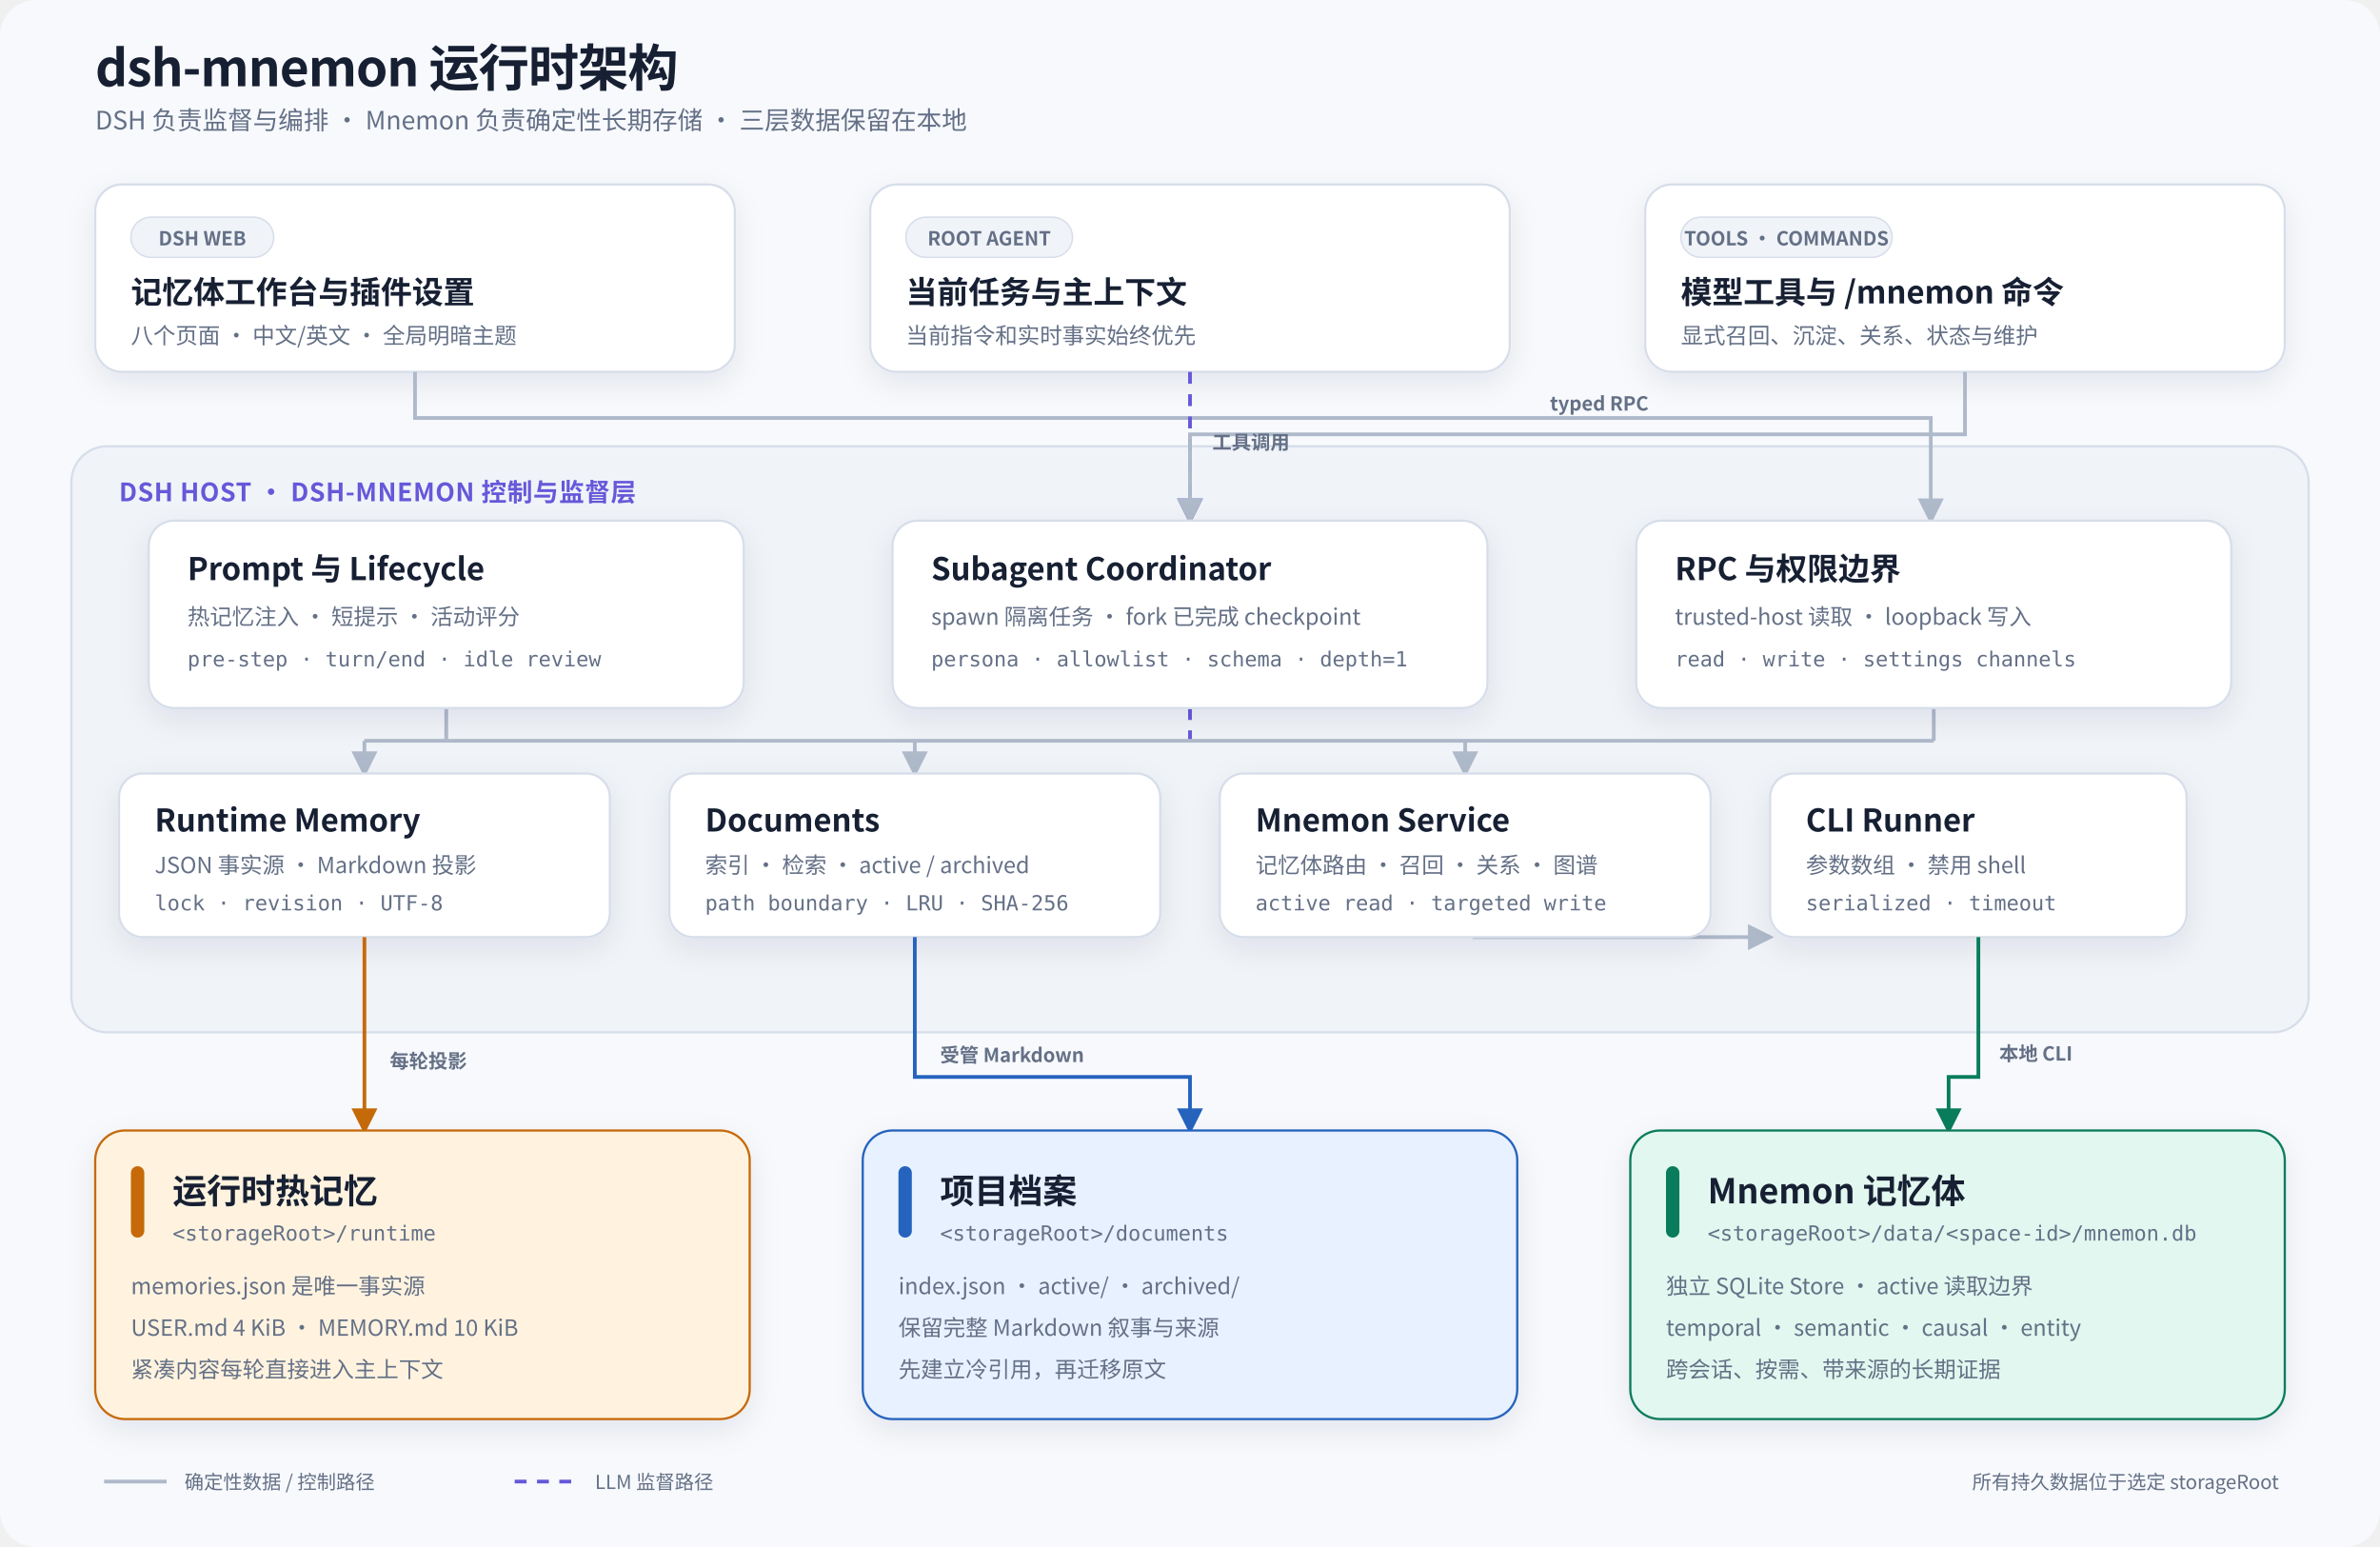
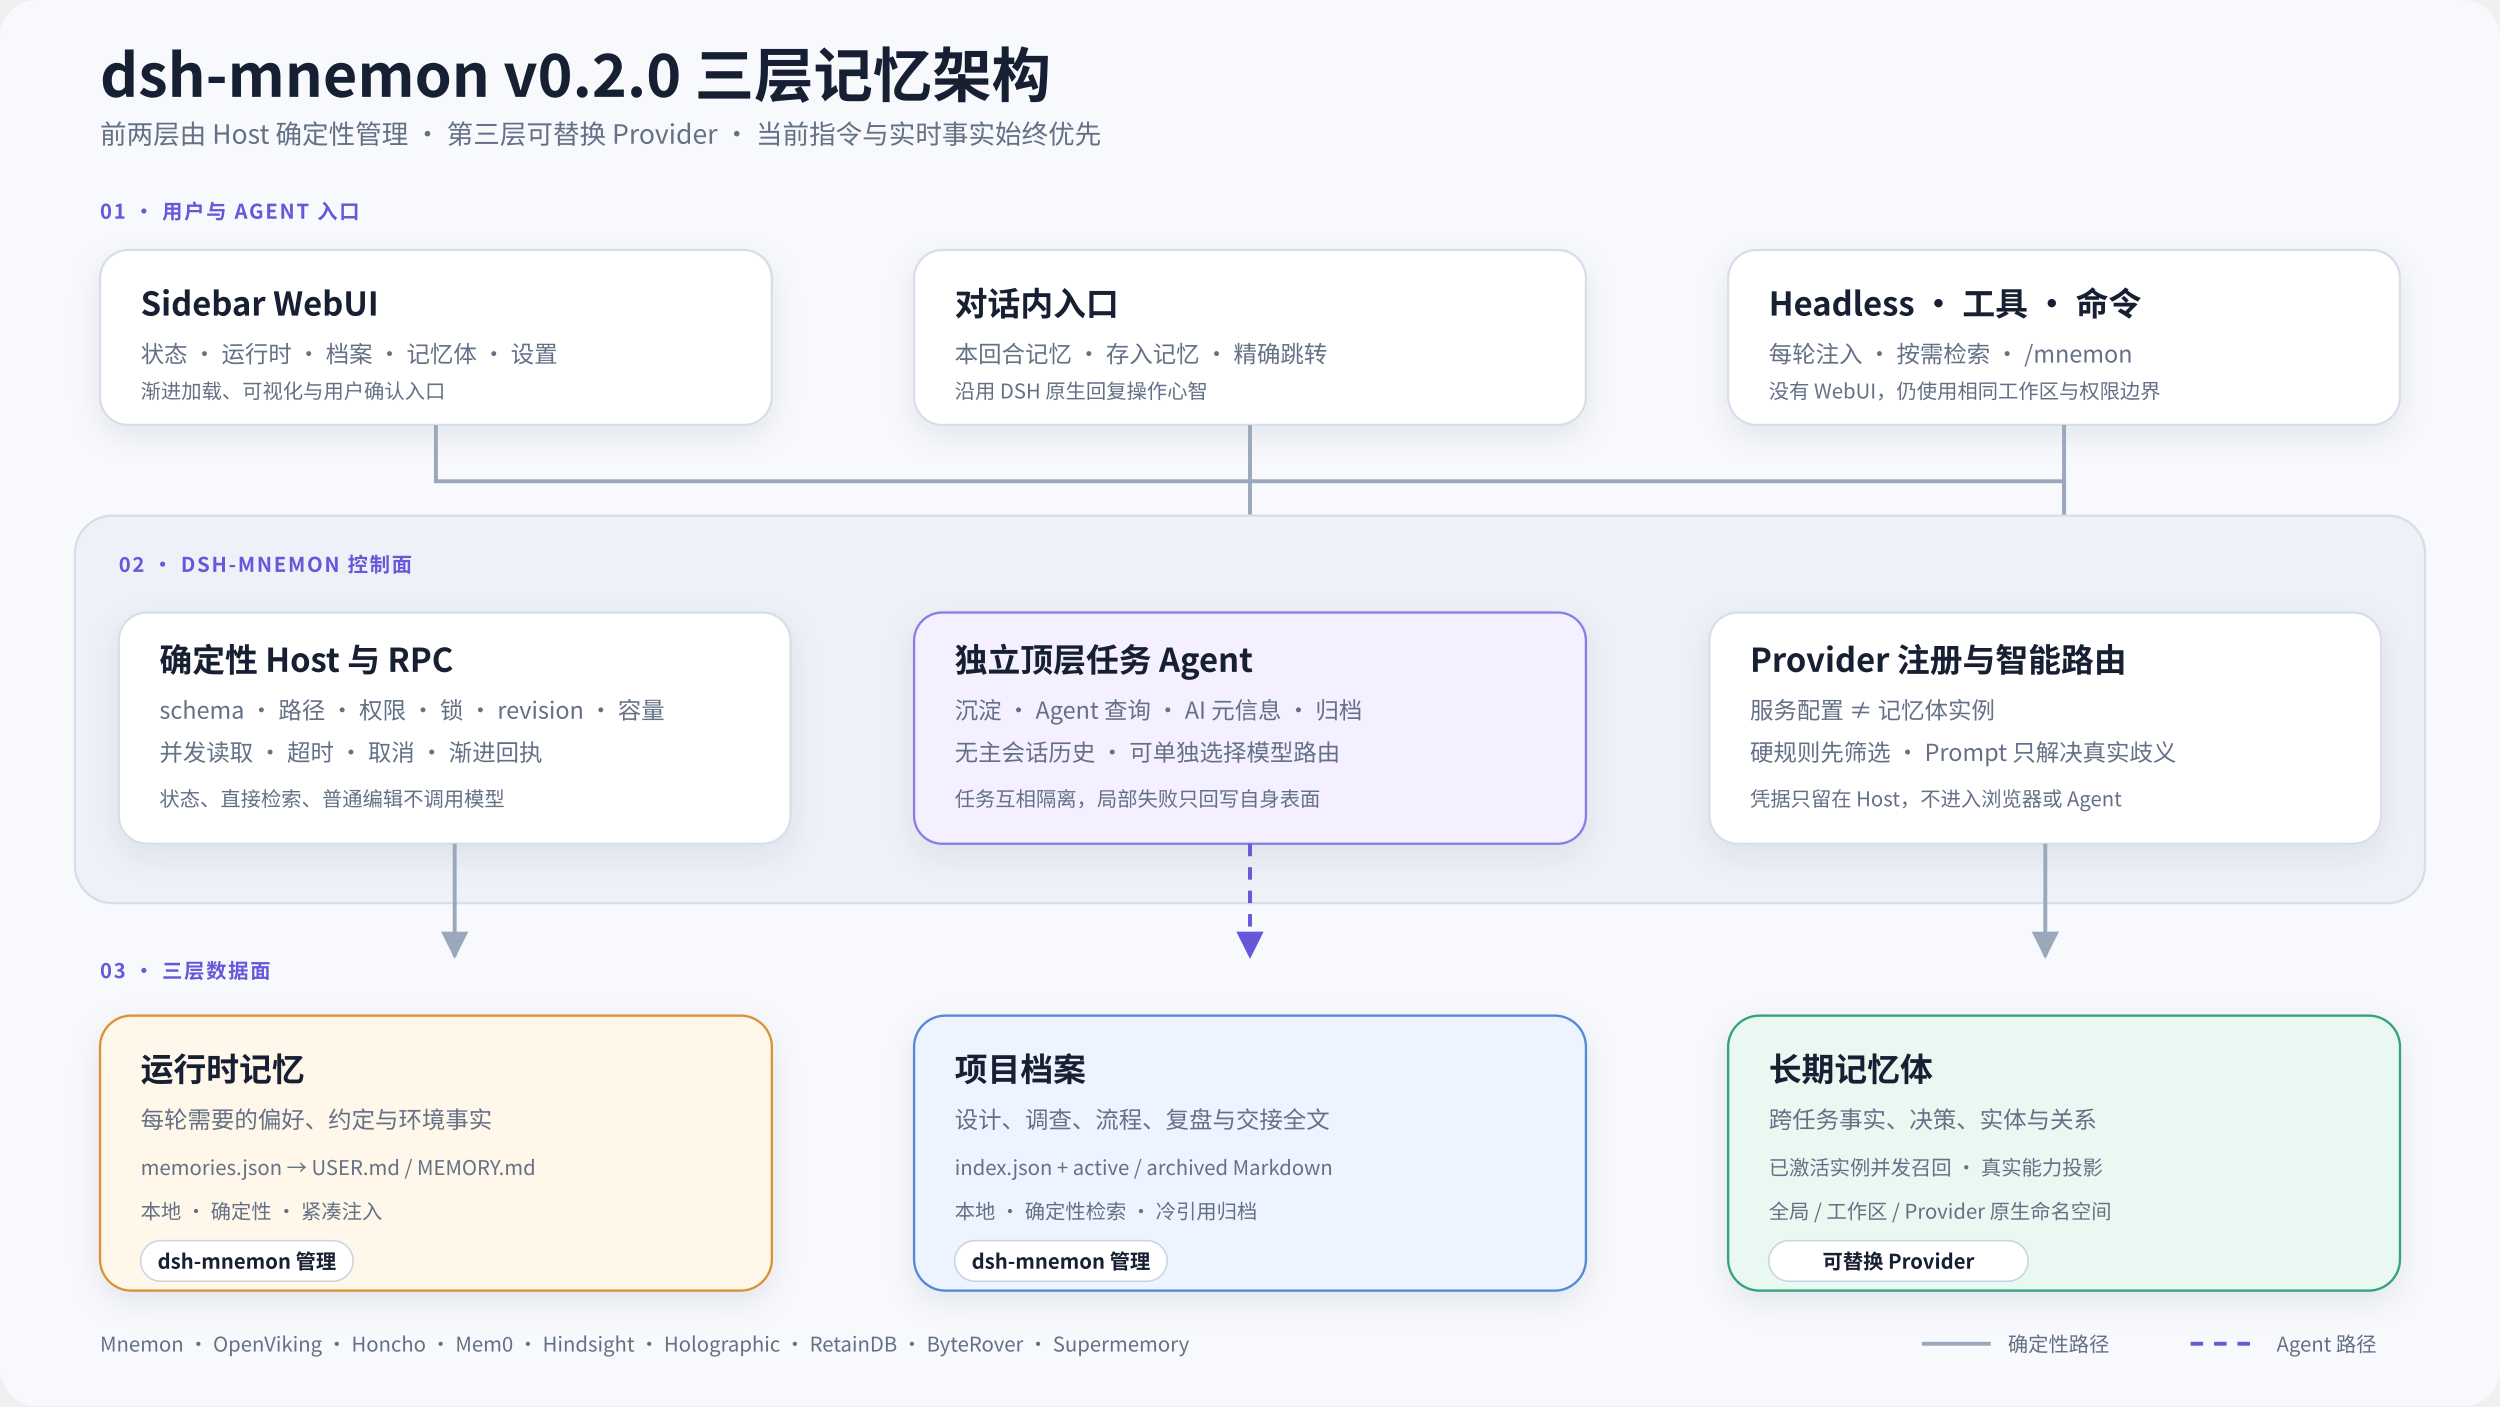
- <svg xmlns="http://www.w3.org/2000/svg" width="1600" height="1040" viewBox="0 0 1600 1040" role="img" aria-labelledby="title description" lang="zh-CN">
-   <style>
-     text { font-family: -apple-system, BlinkMacSystemFont, "Segoe UI", "Noto Sans CJK SC", "Microsoft YaHei", sans-serif; fill: #172033; }
-     .canvas { fill: #f7f9fc; }
-     .section { fill: #f0f3f8; stroke: #d7deea; stroke-width: 1.5; }
-     .card { fill: #ffffff; stroke: #d7deea; stroke-width: 1.5; filter: url(#shadow); }
-     .card-hot { fill: #fff3df; stroke: #c66a09; }
-     .card-doc { fill: #e8f1ff; stroke: #2563be; }
-     .card-long { fill: #e2f7ef; stroke: #087c5b; }
-     .title { font-size: 34px; font-weight: 720; letter-spacing: -0.6px; }
-     .subtitle { font-size: 17px; fill: #647086; }
-     .section-title { font-size: 17px; font-weight: 700; fill: #6558d9; letter-spacing: 0.4px; }
-     .node-title { font-size: 21px; font-weight: 700; }
-     .node-copy { font-size: 15px; fill: #647086; }
-     .node-code { font-family: "SFMono-Regular", Consolas, monospace; font-size: 14px; fill: #647086; }
-     .store-title { font-size: 23px; font-weight: 740; }
-     .store-copy { font-size: 15px; fill: #647086; }
-     .pill { fill: #f0f3f8; stroke: #d7deea; }
-     .pill-text { font-size: 13px; font-weight: 650; fill: #647086; }
-     .flow { fill: none; stroke: #aeb9ca; stroke-width: 2.5; marker-end: url(#arrow); }
-     .flow-hot { stroke: #c66a09; marker-end: url(#arrow-hot); }
-     .flow-doc { stroke: #2563be; marker-end: url(#arrow-doc); }
-     .flow-long { stroke: #087c5b; marker-end: url(#arrow-long); }
-     .flow-supervised { stroke: #6558d9; stroke-dasharray: 8 7; marker-end: url(#arrow-accent); }
-     .flow-label { font-size: 13px; font-weight: 650; fill: #647086; }
-     .legend { font-size: 13px; fill: #647086; }
-     .legend-line, .bus-line { marker-end: none; }
-     .bar-hot { fill: #c66a09; }
-     .bar-doc { fill: #2563be; }
-     .bar-long { fill: #087c5b; }
-   </style>
+ <svg xmlns="http://www.w3.org/2000/svg" width="1600" height="900" viewBox="0 0 1600 900" role="img" aria-labelledby="title desc" lang="zh-CN">
  <defs>
    <filter id="shadow" x="-10%" y="-20%" width="120%" height="150%">
-       <feDropShadow dx="0" dy="7" stdDeviation="10" flood-color="#21314d" flood-opacity="0.08" />
+       <feDropShadow dx="0" dy="7" stdDeviation="10" flood-color="#21314d" flood-opacity=".08" />
    </filter>
-     <marker id="arrow" viewBox="0 0 10 10" refX="8.5" refY="5" markerWidth="7" markerHeight="7" orient="auto-start-reverse">
-       <path d="M 0 0 L 10 5 L 0 10 z" fill="#aeb9ca" />
+     <marker id="arrow" viewBox="0 0 10 10" refX="9" refY="5" markerWidth="7" markerHeight="7" orient="auto">
+       <path d="M0 0 10 5 0 10z" fill="#9ba8bc" />
    </marker>
-     <marker id="arrow-hot" viewBox="0 0 10 10" refX="8.5" refY="5" markerWidth="7" markerHeight="7" orient="auto-start-reverse">
-       <path d="M 0 0 L 10 5 L 0 10 z" fill="#c66a09" />
-     </marker>
-     <marker id="arrow-doc" viewBox="0 0 10 10" refX="8.5" refY="5" markerWidth="7" markerHeight="7" orient="auto-start-reverse">
-       <path d="M 0 0 L 10 5 L 0 10 z" fill="#2563be" />
-     </marker>
-     <marker id="arrow-long" viewBox="0 0 10 10" refX="8.5" refY="5" markerWidth="7" markerHeight="7" orient="auto-start-reverse">
-       <path d="M 0 0 L 10 5 L 0 10 z" fill="#087c5b" />
-     </marker>
-     <marker id="arrow-accent" viewBox="0 0 10 10" refX="8.5" refY="5" markerWidth="7" markerHeight="7" orient="auto-start-reverse">
-       <path d="M 0 0 L 10 5 L 0 10 z" fill="#6558d9" />
+     <marker id="arrowAgent" viewBox="0 0 10 10" refX="9" refY="5" markerWidth="7" markerHeight="7" orient="auto">
+       <path d="M0 0 10 5 0 10z" fill="#6558d9" />
    </marker>
  </defs>
-   <rect class="canvas" width="1600" height="1040" rx="24" />
-   <text class="title" x="64" y="58">dsh-mnemon 运行时架构</text>
-   <text class="subtitle" x="64" y="87">DSH 负责监督与编排 · Mnemon 负责确定性长期存储 · 三层数据保留在本地</text>
-   <rect class="section" x="48" y="300" width="1504" height="394" rx="24" />
-   <g aria-label="DSH 交互入口">
-     <rect class="card" x="64" y="124" width="430" height="126" rx="18" />
-     <rect class="pill" x="88" y="146" width="96" height="27" rx="13.5" />
-     <text class="pill-text" x="136" y="165" text-anchor="middle">DSH WEB</text>
-     <text class="node-title" x="88" y="204">记忆体工作台与插件设置</text>
-     <text class="node-copy" x="88" y="231">八个页面 · 中文/英文 · 全局明暗主题</text>
-     <rect class="card" x="585" y="124" width="430" height="126" rx="18" />
-     <rect class="pill" x="609" y="146" width="112" height="27" rx="13.5" />
-     <text class="pill-text" x="665" y="165" text-anchor="middle">ROOT AGENT</text>
-     <text class="node-title" x="609" y="204">当前任务与主上下文</text>
-     <text class="node-copy" x="609" y="231">当前指令和实时事实始终优先</text>
-     <rect class="card" x="1106" y="124" width="430" height="126" rx="18" />
-     <rect class="pill" x="1130" y="146" width="142" height="27" rx="13.5" />
-     <text class="pill-text" x="1201" y="165" text-anchor="middle">TOOLS · COMMANDS</text>
-     <text class="node-title" x="1130" y="204">模型工具与 /mnemon 命令</text>
-     <text class="node-copy" x="1130" y="231">显式召回、沉淀、关系、状态与维护</text>
+   <style>
+     text{font-family:-apple-system,BlinkMacSystemFont,"Segoe UI","Noto Sans CJK SC","Microsoft YaHei",sans-serif;fill:#172033}.bg{fill:#f7f9fc}.section{fill:#eef2f8;stroke:#d7deea;stroke-width:1.5}.card{fill:#fff;stroke:#d7deea;stroke-width:1.5;filter:url(#shadow)}.hot{fill:#fff7e9;stroke:#d99238}.doc{fill:#edf4ff;stroke:#5489d7}.long{fill:#eaf8f2;stroke:#34a27b}.agent{fill:#f4f0ff;stroke:#8b7de3}.title{font-size:38px;font-weight:760}.sub{font-size:17px;fill:#647086}.eyebrow{font-size:13px;font-weight:750;letter-spacing:1.1px;fill:#6558d9}.h{font-size:21px;font-weight:720}.copy{font-size:15px;fill:#647086}.small{font-size:13px;fill:#647086}.pill{fill:#fff;stroke:#cad3e0}.pillText{font-size:13px;font-weight:650}.line{fill:none;stroke:#9ba8bc;stroke-width:2.5;marker-end:url(#arrow)}.agentLine{fill:none;stroke:#6558d9;stroke-width:2.5;stroke-dasharray:8 7;marker-end:url(#arrowAgent)}
+   </style>
+   <rect class="bg" width="1600" height="900" rx="24" />
+   <text class="title" x="64" y="62">dsh-mnemon v0.2.0 三层记忆架构</text>
+   <text class="sub" x="64" y="92">前两层由 Host 确定性管理 · 第三层可替换 Provider · 当前指令与实时事实始终优先</text>
+   <text class="eyebrow" x="64" y="140">01 · 用户与 AGENT 入口</text>
+   <g aria-label="用户入口">
+     <rect class="card" x="64" y="160" width="430" height="112" rx="18" />
+     <text class="h" x="90" y="202">Sidebar WebUI</text>
+     <text class="copy" x="90" y="232">状态 · 运行时 · 档案 · 记忆体 · 设置</text>
+     <text class="small" x="90" y="255">渐进加载、可视化与用户确认入口</text>
+     <rect class="card" x="585" y="160" width="430" height="112" rx="18" />
+     <text class="h" x="611" y="202">对话内入口</text>
+     <text class="copy" x="611" y="232">本回合记忆 · 存入记忆 · 精确跳转</text>
+     <text class="small" x="611" y="255">沿用 DSH 原生回复操作心智</text>
+     <rect class="card" x="1106" y="160" width="430" height="112" rx="18" />
+     <text class="h" x="1132" y="202">Headless · 工具 · 命令</text>
+     <text class="copy" x="1132" y="232">每轮注入 · 按需检索 · /mnemon</text>
+     <text class="small" x="1132" y="255">没有 WebUI，仍使用相同工作区与权限边界</text>
  </g>
-   <g aria-hidden="true">
-     <path class="flow" d="M279 250 V281 H1298 V350" />
-     <path class="flow flow-supervised" d="M800 250 V350" />
-     <path class="flow" d="M1321 250 V292 H800 V350" />
-     <text class="flow-label" x="1042" y="276">typed RPC</text>
-     <text class="flow-label" x="815" y="302">工具调用</text>
+   <path class="line" d="M279 272v36h1042v42" />
+   <path class="line" d="M800 272v78" />
+   <path class="line" d="M1321 272v78" />
+   <rect class="section" x="48" y="330" width="1504" height="248" rx="24" />
+   <text class="eyebrow" x="76" y="366">02 · DSH-MNEMON 控制面</text>
+   <g aria-label="控制面">
+     <rect class="card" x="76" y="392" width="430" height="148" rx="18" />
+     <text class="h" x="102" y="430">确定性 Host 与 RPC</text>
+     <text class="copy" x="102" y="460">schema · 路径 · 权限 · 锁 · revision · 容量</text>
+     <text class="copy" x="102" y="487">并发读取 · 超时 · 取消 · 渐进回执</text>
+     <text class="small" x="102" y="516">状态、直接检索、普通编辑不调用模型</text>
+     <rect class="card agent" x="585" y="392" width="430" height="148" rx="18" />
+     <text class="h" x="611" y="430">独立顶层任务 Agent</text>
+     <text class="copy" x="611" y="460">沉淀 · Agent 查询 · AI 元信息 · 归档</text>
+     <text class="copy" x="611" y="487">无主会话历史 · 可单独选择模型路由</text>
+     <text class="small" x="611" y="516">任务互相隔离，局部失败只回写自身表面</text>
+     <rect class="card" x="1094" y="392" width="430" height="148" rx="18" />
+     <text class="h" x="1120" y="430">Provider 注册与智能路由</text>
+     <text class="copy" x="1120" y="460">服务配置 ≠ 记忆体实例</text>
+     <text class="copy" x="1120" y="487">硬规则先筛选 · Prompt 只解决真实歧义</text>
+     <text class="small" x="1120" y="516">凭据只留在 Host，不进入浏览器或 Agent</text>
  </g>
-   <text class="section-title" x="80" y="337">DSH HOST · DSH-MNEMON 控制与监督层</text>
-   <g aria-hidden="true">
-     <path class="flow bus-line" d="M300 476 V498" />
-     <path class="flow flow-supervised bus-line" d="M800 476 V498" />
-     <path class="flow bus-line" d="M1300 476 V498" />
-     <path class="flow bus-line" d="M245 498 H1300" />
-     <path class="flow" d="M245 498 V520" />
-     <path class="flow" d="M615 498 V520" />
-     <path class="flow" d="M985 498 V520" />
-     <path class="flow" d="M990 630 H1190" />
+   <path class="line" d="M291 540v72" />
+   <path class="agentLine" d="M800 540v72" />
+   <path class="line" d="M1309 540v72" />
+   <text class="eyebrow" x="64" y="626">03 · 三层数据面</text>
+   <g aria-label="三层记忆">
+     <rect class="card hot" x="64" y="650" width="430" height="176" rx="20" />
+     <text class="h" x="90" y="692">运行时记忆</text>
+     <text class="copy" x="90" y="722">每轮需要的偏好、约定与环境事实</text>
+     <text class="small" x="90" y="752">memories.json → USER.md / MEMORY.md</text>
+     <text class="small" x="90" y="780">本地 · 确定性 · 紧凑注入</text>
+     <rect class="pill" x="90" y="794" width="136" height="26" rx="13" />
+     <text class="pillText" x="158" y="812" text-anchor="middle">dsh-mnemon 管理</text>
+     <rect class="card doc" x="585" y="650" width="430" height="176" rx="20" />
+     <text class="h" x="611" y="692">项目档案</text>
+     <text class="copy" x="611" y="722">设计、调查、流程、复盘与交接全文</text>
+     <text class="small" x="611" y="752">index.json + active / archived Markdown</text>
+     <text class="small" x="611" y="780">本地 · 确定性检索 · 冷引用归档</text>
+     <rect class="pill" x="611" y="794" width="136" height="26" rx="13" />
+     <text class="pillText" x="679" y="812" text-anchor="middle">dsh-mnemon 管理</text>
+     <rect class="card long" x="1106" y="650" width="430" height="176" rx="20" />
+     <text class="h" x="1132" y="692">长期记忆体</text>
+     <text class="copy" x="1132" y="722">跨任务事实、决策、实体与关系</text>
+     <text class="small" x="1132" y="752">已激活实例并发召回 · 真实能力投影</text>
+     <text class="small" x="1132" y="780">全局 / 工作区 / Provider 原生命名空间</text>
+     <rect class="pill" x="1132" y="794" width="166" height="26" rx="13" />
+     <text class="pillText" x="1215" y="812" text-anchor="middle">可替换 Provider</text>
  </g>
-   <g aria-label="监督与权限组件">
-     <rect class="card" x="100" y="350" width="400" height="126" rx="17" />
-     <text class="node-title" x="126" y="390">Prompt 与 Lifecycle</text>
-     <text class="node-copy" x="126" y="420">热记忆注入 · 短提示 · 活动评分</text>
-     <text class="node-code" x="126" y="448">pre-step · turn/end · idle review</text>
-     <rect class="card" x="600" y="350" width="400" height="126" rx="17" />
-     <text class="node-title" x="626" y="390">Subagent Coordinator</text>
-     <text class="node-copy" x="626" y="420">spawn 隔离任务 · fork 已完成 checkpoint</text>
-     <text class="node-code" x="626" y="448">persona · allowlist · schema · depth=1</text>
-     <rect class="card" x="1100" y="350" width="400" height="126" rx="17" />
-     <text class="node-title" x="1126" y="390">RPC 与权限边界</text>
-     <text class="node-copy" x="1126" y="420">trusted-host 读取 · loopback 写入</text>
-     <text class="node-code" x="1126" y="448">read · write · settings channels</text>
-   </g>
-   <g aria-label="确定性控制组件">
-     <rect class="card" x="80" y="520" width="330" height="110" rx="16" />
-     <text class="node-title" x="104" y="559">Runtime Memory</text>
-     <text class="node-copy" x="104" y="587">JSON 事实源 · Markdown 投影</text>
-     <text class="node-code" x="104" y="612">lock · revision · UTF-8</text>
-     <rect class="card" x="450" y="520" width="330" height="110" rx="16" />
-     <text class="node-title" x="474" y="559">Documents</text>
-     <text class="node-copy" x="474" y="587">索引 · 检索 · active / archived</text>
-     <text class="node-code" x="474" y="612">path boundary · LRU · SHA-256</text>
-     <rect class="card" x="820" y="520" width="330" height="110" rx="16" />
-     <text class="node-title" x="844" y="559">Mnemon Service</text>
-     <text class="node-copy" x="844" y="587">记忆体路由 · 召回 · 关系 · 图谱</text>
-     <text class="node-code" x="844" y="612">active read · targeted write</text>
-     <rect class="card" x="1190" y="520" width="280" height="110" rx="16" />
-     <text class="node-title" x="1214" y="559">CLI Runner</text>
-     <text class="node-copy" x="1214" y="587">参数数组 · 禁用 shell</text>
-     <text class="node-code" x="1214" y="612">serialized · timeout</text>
-   </g>
-   <g aria-hidden="true">
-     <path class="flow flow-hot" d="M245 630 V760" />
-     <path class="flow flow-doc" d="M615 630 V724 H800 V760" />
-     <path class="flow flow-long" d="M1330 630 V724 H1310 V760" />
-     <text class="flow-label" x="262" y="718">每轮投影</text>
-     <text class="flow-label" x="632" y="714">受管 Markdown</text>
-     <text class="flow-label" x="1344" y="713">本地 CLI</text>
-   </g>
-   <g aria-label="三层本地存储">
-     <rect class="card card-hot" x="64" y="760" width="440" height="194" rx="20" />
-     <rect class="bar-hot" x="88" y="784" width="9" height="48" rx="4.5" />
-     <text class="store-title" x="116" y="809">运行时热记忆</text>
-     <text class="node-code" x="116" y="834">&lt;storageRoot&gt;/runtime</text>
-     <text class="store-copy" x="88" y="870">memories.json 是唯一事实源</text>
-     <text class="store-copy" x="88" y="898">USER.md 4 KiB · MEMORY.md 10 KiB</text>
-     <text class="store-copy" x="88" y="926">紧凑内容每轮直接进入主上下文</text>
-     <rect class="card card-doc" x="580" y="760" width="440" height="194" rx="20" />
-     <rect class="bar-doc" x="604" y="784" width="9" height="48" rx="4.5" />
-     <text class="store-title" x="632" y="809">项目档案</text>
-     <text class="node-code" x="632" y="834">&lt;storageRoot&gt;/documents</text>
-     <text class="store-copy" x="604" y="870">index.json · active/ · archived/</text>
-     <text class="store-copy" x="604" y="898">保留完整 Markdown 叙事与来源</text>
-     <text class="store-copy" x="604" y="926">先建立冷引用，再迁移原文</text>
-     <rect class="card card-long" x="1096" y="760" width="440" height="194" rx="20" />
-     <rect class="bar-long" x="1120" y="784" width="9" height="48" rx="4.5" />
-     <text class="store-title" x="1148" y="809">Mnemon 记忆体</text>
-     <text class="node-code" x="1148" y="834">&lt;storageRoot&gt;/data/&lt;space-id&gt;/mnemon.db</text>
-     <text class="store-copy" x="1120" y="870">独立 SQLite Store · active 读取边界</text>
-     <text class="store-copy" x="1120" y="898">temporal · semantic · causal · entity</text>
-     <text class="store-copy" x="1120" y="926">跨会话、按需、带来源的长期证据</text>
-   </g>
-   <g aria-label="图例">
-     <line x1="70" y1="996" x2="112" y2="996" class="flow legend-line" />
-     <text class="legend" x="124" y="1001">确定性数据 / 控制路径</text>
-     <line x1="346" y1="996" x2="388" y2="996" class="flow flow-supervised legend-line" />
-     <text class="legend" x="400" y="1001">LLM 监督路径</text>
-     <text class="legend" x="1532" y="1001" text-anchor="end">所有持久数据位于选定 storageRoot</text>
-   </g>
+   <text class="small" x="64" y="865">Mnemon · OpenViking · Honcho · Mem0 · Hindsight · Holographic · RetainDB · ByteRover · Supermemory</text>
+   <line x1="1230" y1="860" x2="1274" y2="860" stroke="#9ba8bc" stroke-width="2.5" />
+   <text class="small" x="1285" y="865">确定性路径</text>
+   <line x1="1402" y1="860" x2="1446" y2="860" stroke="#6558d9" stroke-width="2.5" stroke-dasharray="8 7" />
+   <text class="small" x="1457" y="865">Agent 路径</text>
</svg>
